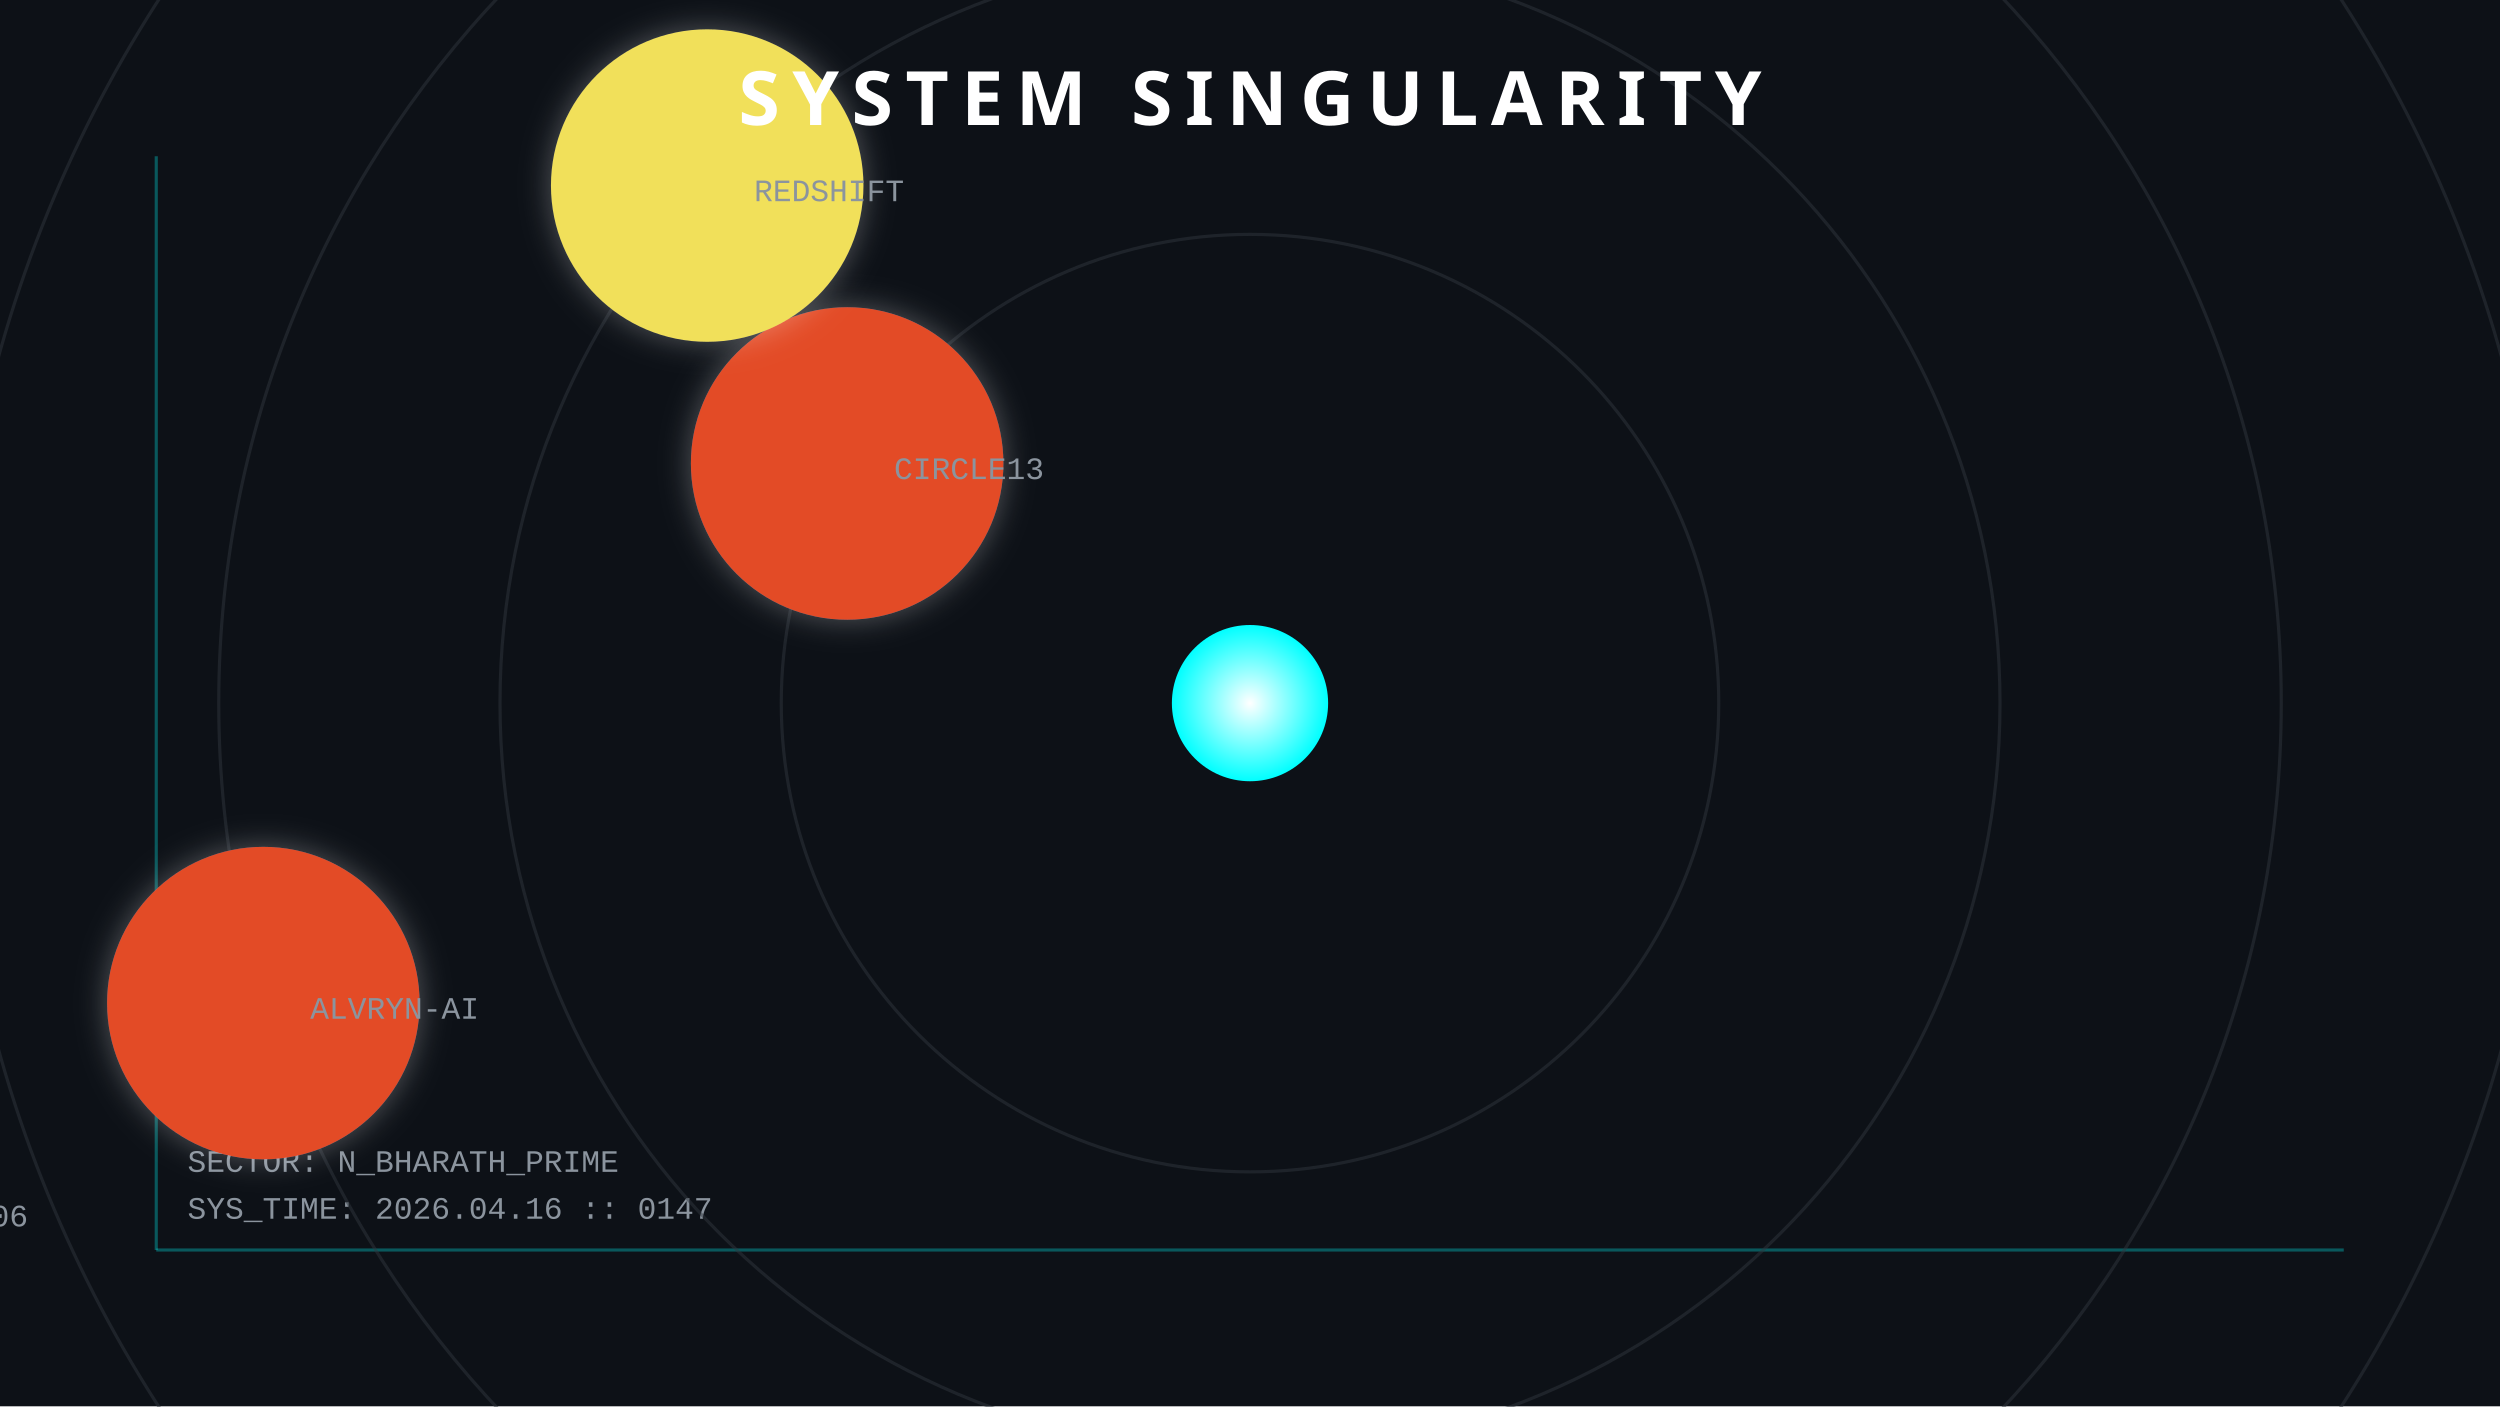
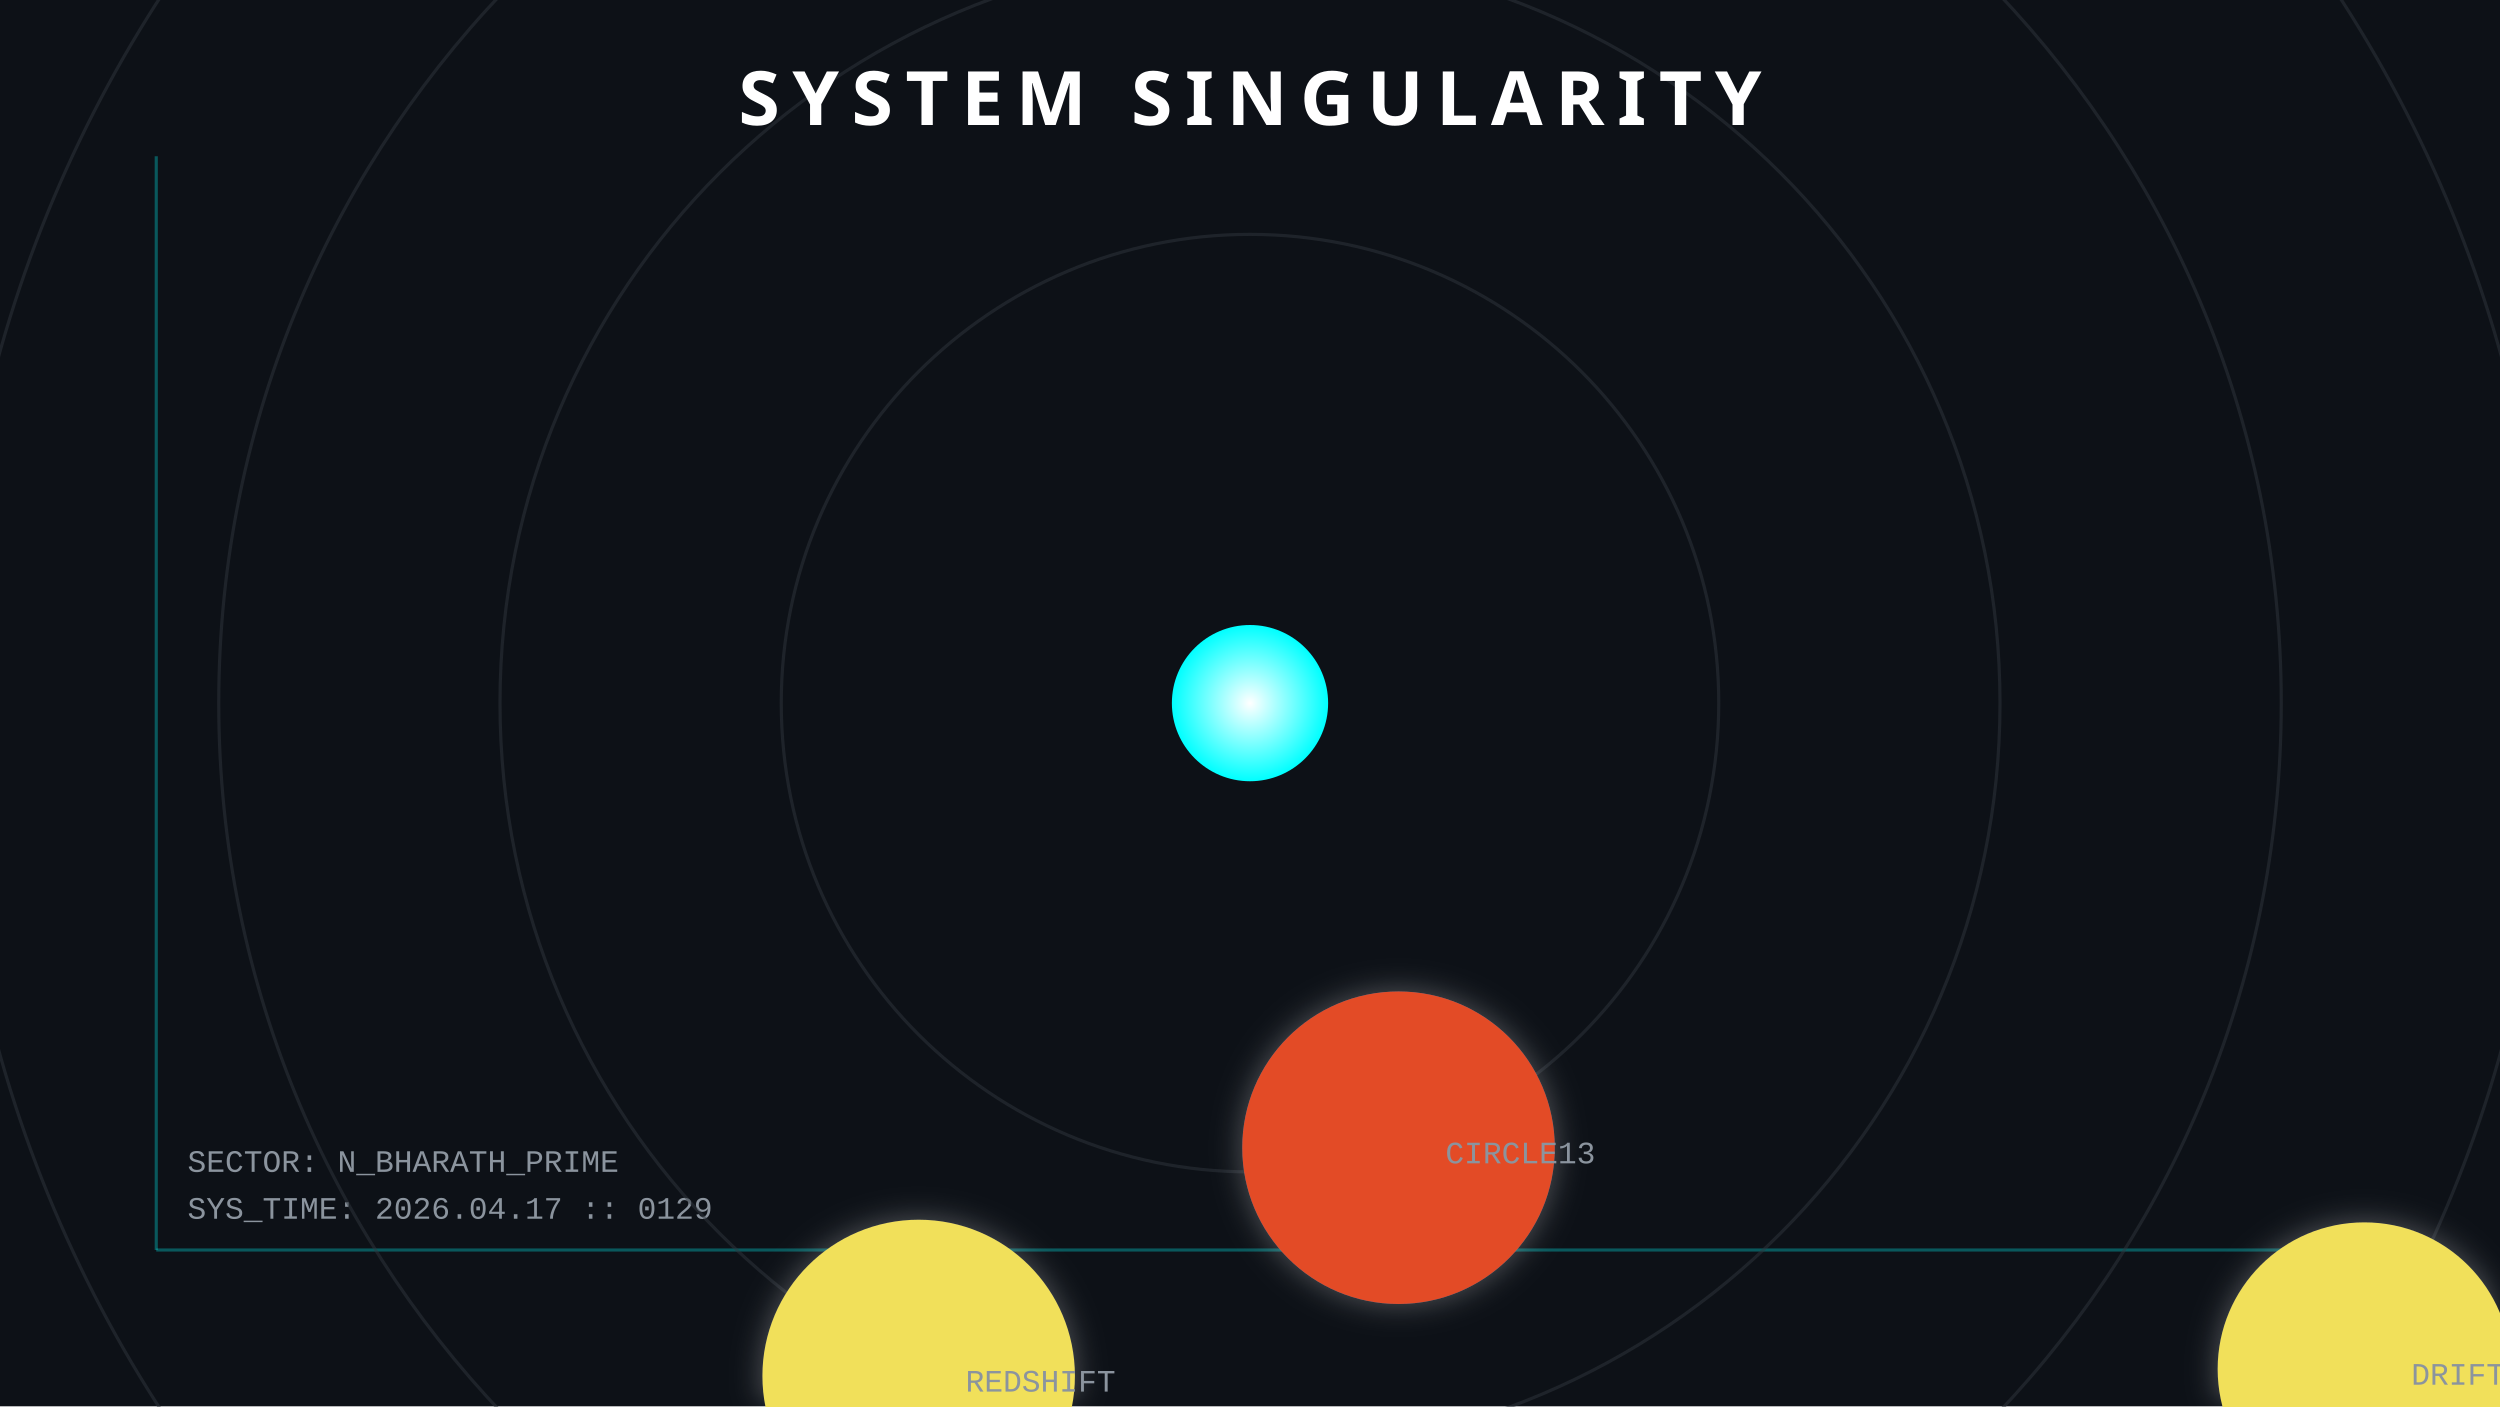
<svg xmlns="http://www.w3.org/2000/svg" width="800" height="450">
  <style>
        .orbit { fill: none; stroke: #30363d; stroke-width: 1; opacity: 0.5; }
        .planet { filter: drop-shadow(0 0 5px rgba(255,255,255,0.3)); }
        .text { font-family: 'Courier New', monospace; fill: #8b949e; font-size: 10px; }
        .title { font-family: sans-serif; fill: white; font-weight: bold; font-size: 24px; letter-spacing: 4px; }
        .hud-line { stroke: #00ffff; stroke-width: 1; opacity: 0.3; }
        
        /* ANIMATIONS */
        @keyframes pulse { 0% { r: 25; opacity: 0.8; } 50% { r: 30; opacity: 0.4; } 100% { r: 25; opacity: 0.8; } }
        .sun { animation: pulse 4s infinite; }
    </style>
  <rect width="100%" height="100%" fill="#0d1117" />
  <line x1="50" y1="50" x2="50" y2="400" class="hud-line" />
  <line x1="50" y1="400" x2="750" y2="400" class="hud-line" />
-   <text x="60" y="390" class="text">SYS_TIME: 2026.04.16 :: 0147</text>
+   <text x="60" y="390" class="text">SYS_TIME: 2026.04.17 :: 0129</text>
  <text x="60" y="375" class="text">SECTOR: N_BHARATH_PRIME</text>
  <circle cx="400" cy="225" r="25" fill="url(#grad1)" class="sun" />
  <defs>
    <radialGradient id="grad1" cx="50%" cy="50%" r="50%" fx="50%" fy="50%">
      <stop offset="0%" style="stop-color:white;stop-opacity:1" />
      <stop offset="100%" style="stop-color:#00ffff;stop-opacity:1" />
    </radialGradient>
  </defs>
  <circle cx="400" cy="225" r="150.0" class="orbit" />
-   <circle cx="271.087" cy="148.309" r="50" fill="#e34c26" class="planet" />
-   <text x="286.087" y="153.309" class="text" fill="white">CIRCLE13</text>
+   <circle cx="447.525" cy="367.272" r="50" fill="#e34c26" class="planet" />
+   <text x="462.525" y="372.272" class="text" fill="white">CIRCLE13</text>
  <circle cx="400" cy="225" r="240.0" class="orbit" />
-   <circle cx="226.305" cy="59.38" r="50" fill="#f1e05a" class="planet" />
-   <text x="241.305" y="64.38" class="text" fill="white">REDSHIFT</text>
+   <circle cx="293.972" cy="440.309" r="50" fill="#f1e05a" class="planet" />
+   <text x="308.972" y="445.309" class="text" fill="white">REDSHIFT</text>
  <circle cx="400" cy="225" r="330.0" class="orbit" />
-   <circle cx="84.27" cy="320.993" r="50" fill="#e34c26" class="planet" />
-   <text x="99.27" y="325.993" class="text" fill="white">ALVRYN-AI</text>
+   <circle cx="251.837" cy="-69.869" r="50" fill="#e34c26" class="planet" />
+   <text x="266.837" y="-64.869" class="text" fill="white">ALVRYN-AI</text>
  <circle cx="400" cy="225" r="415.422" class="orbit" />
-   <circle cx="445.181" cy="-187.958" r="46.948" fill="#f1e05a" class="planet" />
-   <text x="460.181" y="-182.958" class="text" fill="white">DRIFT-CIRCLE13</text>
+   <circle cx="756.598" cy="438.105" r="46.948" fill="#f1e05a" class="planet" />
+   <text x="771.598" y="443.105" class="text" fill="white">DRIFT-CIRCLE13</text>
  <circle cx="400" cy="225" r="461.81" class="orbit" />
-   <circle cx="406.141" cy="686.769" r="20.925" fill="#2b7489" class="planet" />
-   <text x="421.141" y="691.769" class="text" fill="white">DSATM-EXAM-SYSTEM-</text>
-   <circle cx="400" cy="225" r="504.879" class="orbit" />
-   <circle cx="-78.033" cy="387.442" r="18.713" fill="#8b949e" class="planet" />
-   <text x="-63.033" y="392.442" class="text" fill="white">NBHARATH1306</text>
-   <circle cx="400" cy="225" r="547.111" class="orbit" />
-   <circle cx="508.09" cy="761.328" r="18.155" fill="#e34c26" class="planet" />
-   <text x="523.09" y="766.328" class="text" fill="white">WEBSITE-EQUDATOR-TRADING-PLATFORM</text>
-   <circle cx="400" cy="225" r="577.944" class="orbit" />
-   <circle cx="612.743" cy="-312.364" r="10.555" fill="#8b949e" class="planet" />
-   <text x="627.743" y="-307.364" class="text" fill="white">FLASK</text>
-   <circle cx="400" cy="225" r="608.217" class="orbit" />
-   <circle cx="967.86" cy="7.139" r="10.182" fill="#8b949e" class="planet" />
-   <text x="982.86" y="12.139" class="text" fill="white">HCF-INTERNSHIP</text>
-   <circle cx="400" cy="225" r="637.086" class="orbit" />
-   <circle cx="295.706" cy="-403.491" r="9.246" fill="#8b949e" class="planet" />
+   <circle cx="843.988" cy="352.055" r="20.925" fill="#2b7489" class="planet" />
+   <text x="858.988" y="357.055" class="text" fill="white">DSATM-EXAM-SYSTEM-</text>
+   <circle cx="400" cy="225" r="504.88" class="orbit" />
+   <circle cx="-46.152" cy="-11.331" r="18.714" fill="#8b949e" class="planet" />
+   <text x="-31.152" y="-6.331" class="text" fill="white">NBHARATH1306</text>
+   <circle cx="400" cy="225" r="547.113" class="orbit" />
+   <circle cx="820.843" cy="574.605" r="18.155" fill="#e34c26" class="planet" />
+   <text x="835.843" y="579.605" class="text" fill="white">WEBSITE-EQUDATOR-TRADING-PLATFORM</text>
+   <circle cx="400" cy="225" r="577.945" class="orbit" />
+   <circle cx="286.928" cy="791.777" r="10.555" fill="#8b949e" class="planet" />
+   <text x="301.928" y="796.777" class="text" fill="white">FLASK</text>
+   <circle cx="400" cy="225" r="608.218" class="orbit" />
+   <circle cx="-145.248" cy="-44.508" r="10.182" fill="#8b949e" class="planet" />
+   <text x="-130.248" y="-39.508" class="text" fill="white">HCF-INTERNSHIP</text>
+   <circle cx="400" cy="225" r="637.087" class="orbit" />
+   <circle cx="180.365" cy="823.031" r="9.246" fill="#8b949e" class="planet" />
  <text x="400" y="40" text-anchor="middle" class="title">SYSTEM SINGULARITY</text>
</svg>
